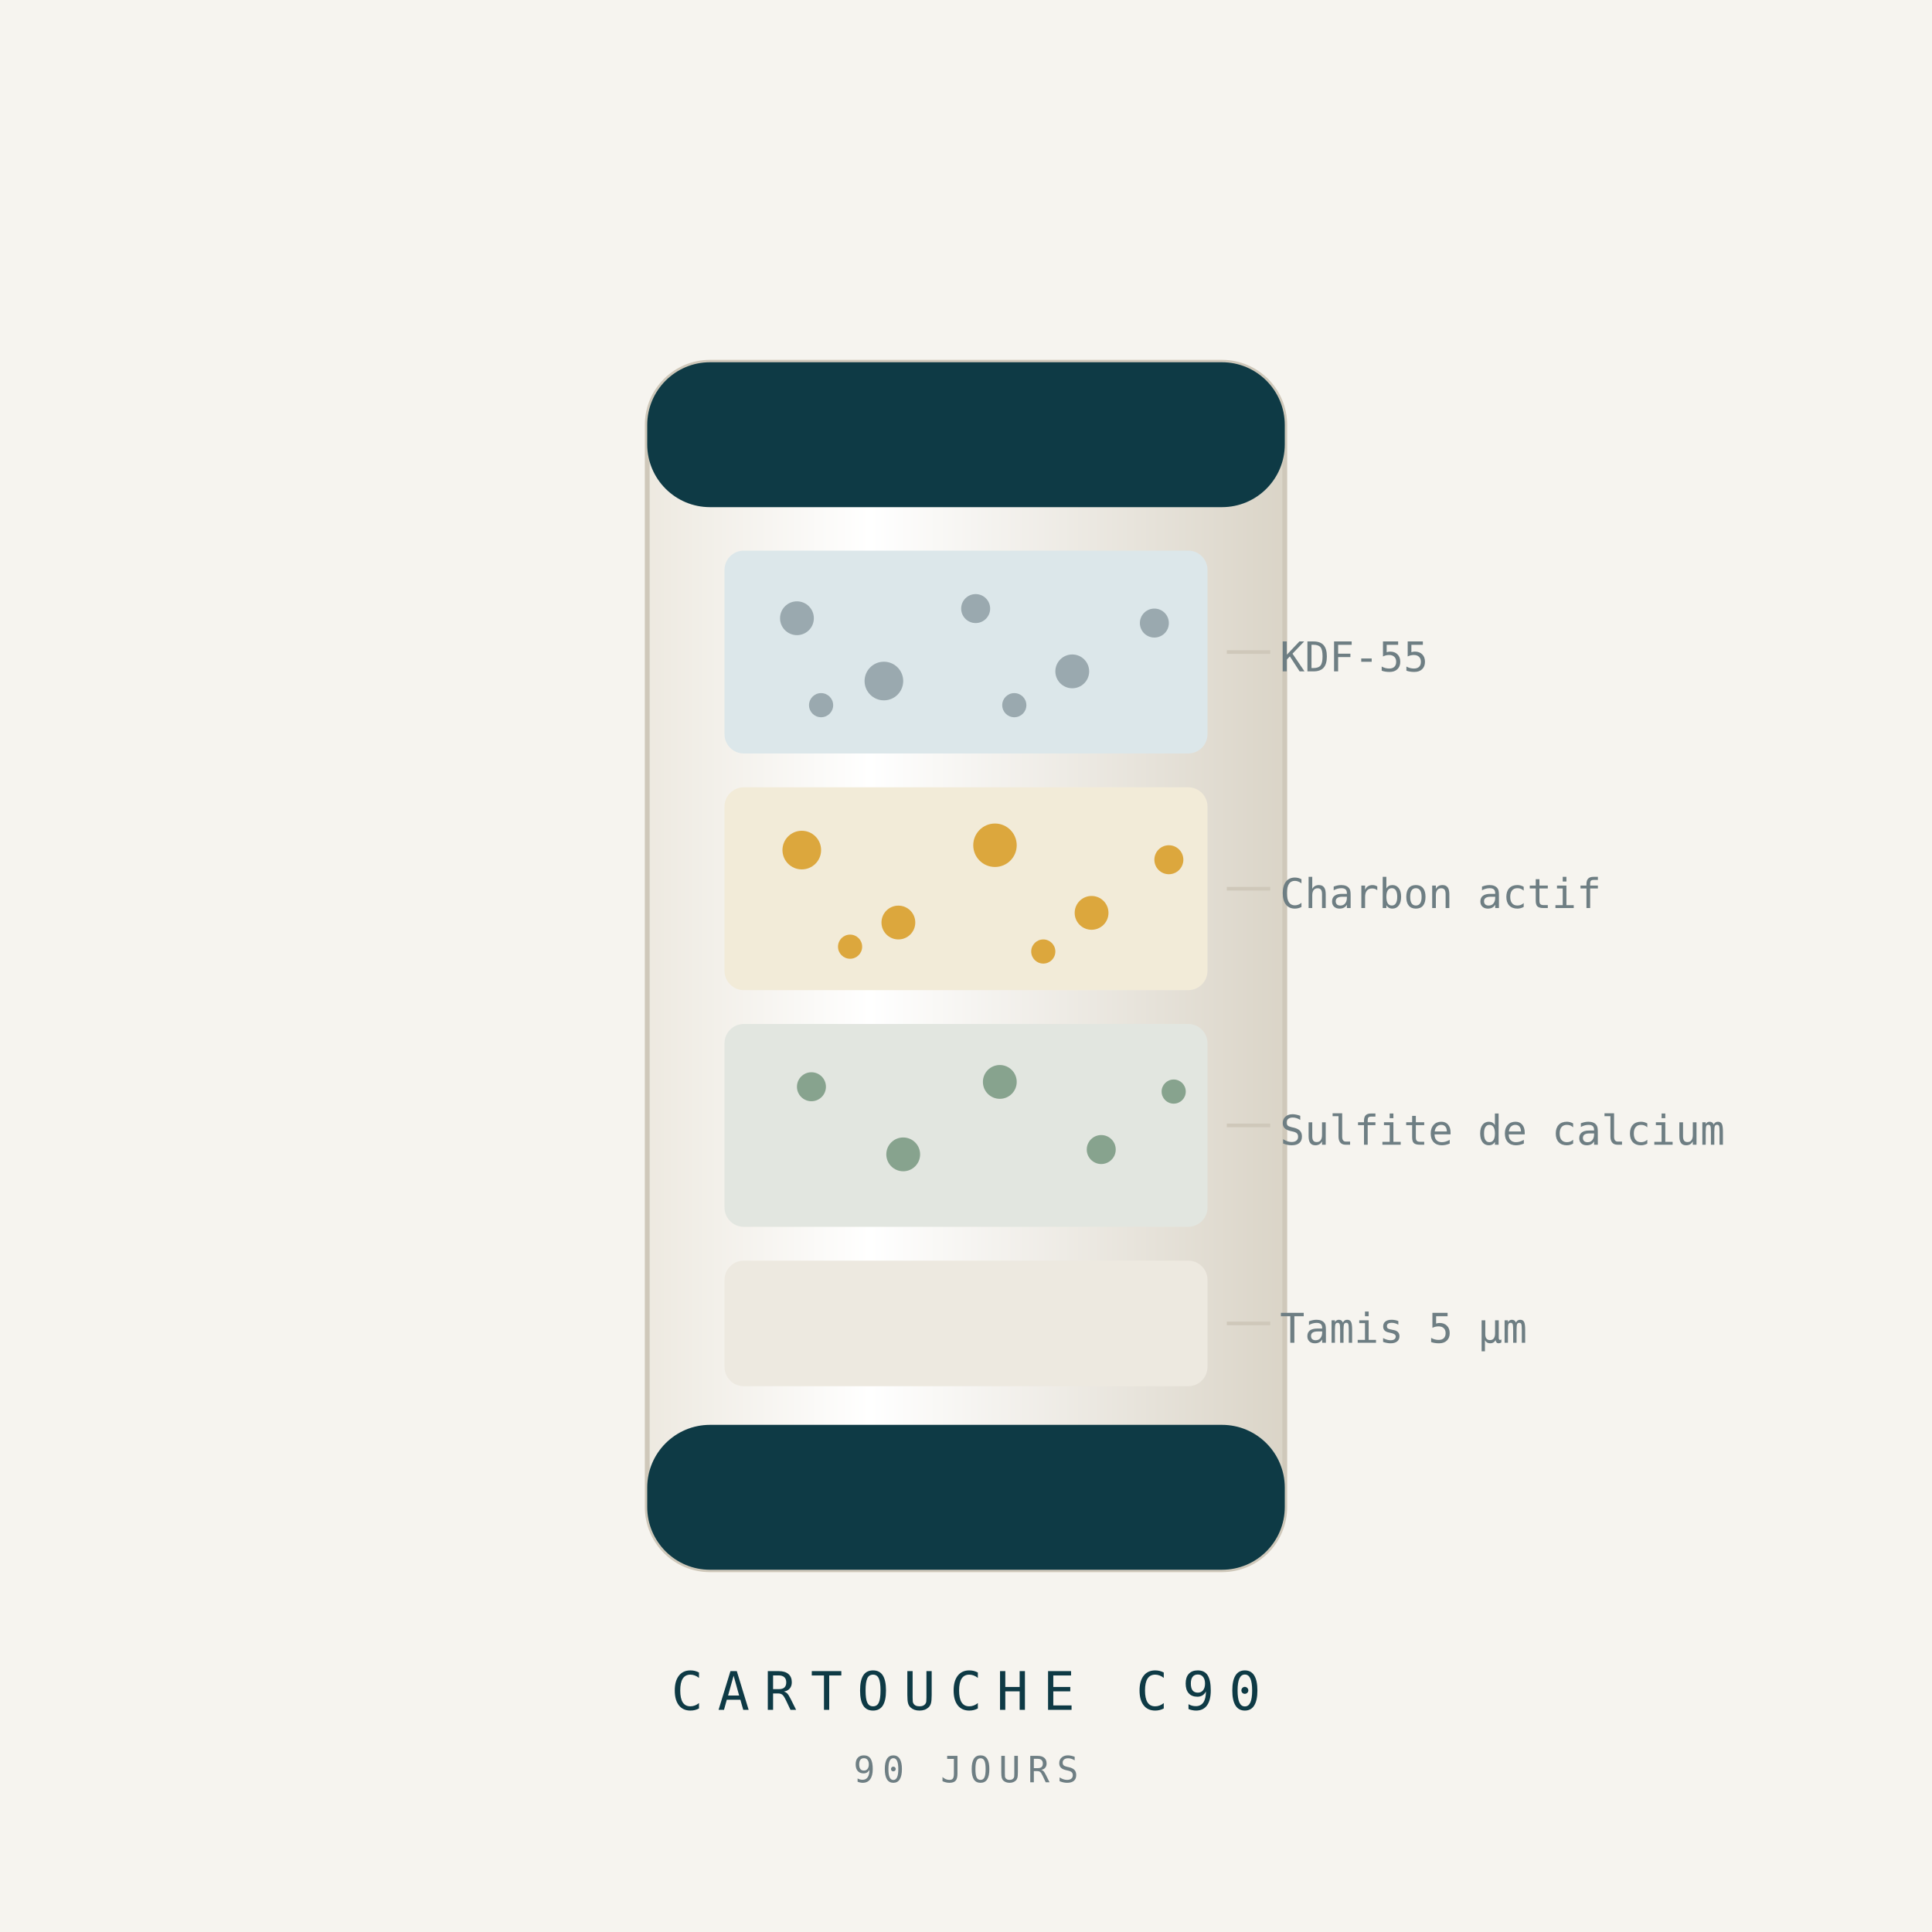
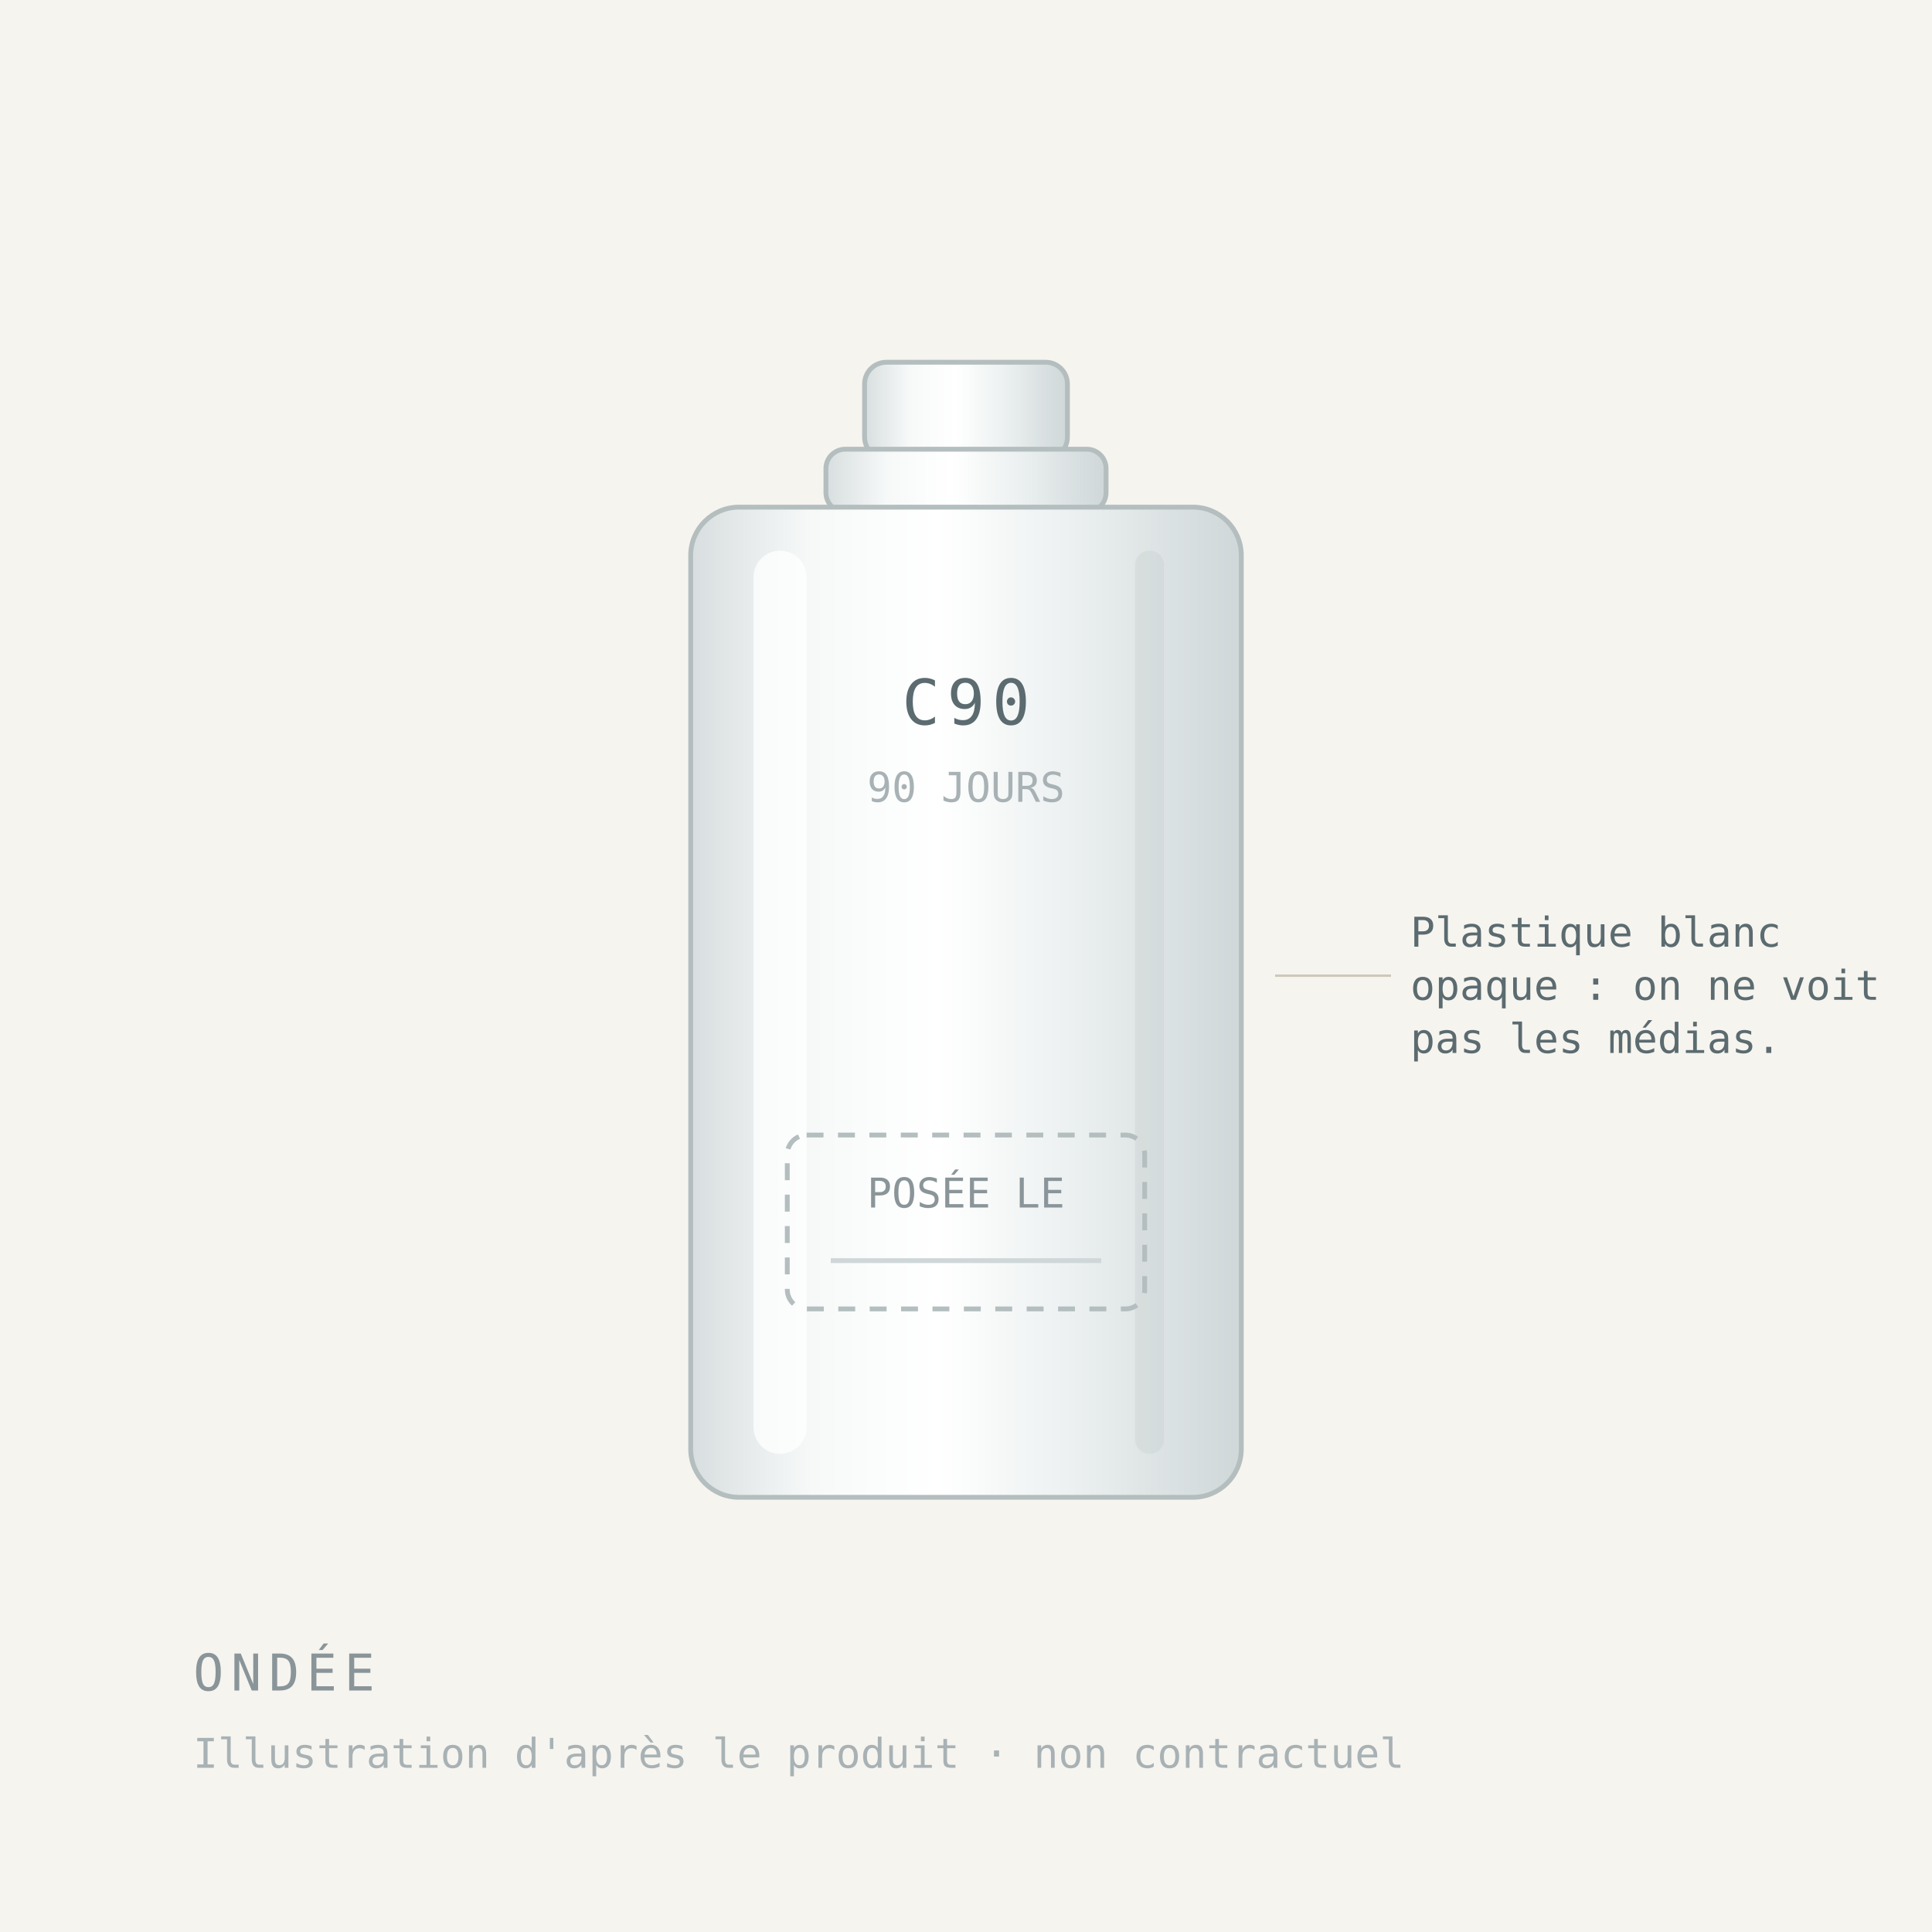
- <svg xmlns="http://www.w3.org/2000/svg" viewBox="0 0 800 800" role="img" aria-label="Cartouche filtrante ONDÉE C90">
-   <rect width="800" height="800" fill="#F6F4EF" />
+ <svg xmlns="http://www.w3.org/2000/svg" viewBox="0 0 800 800" role="img" aria-label="Illustration ONDÉE : la cartouche filtrante C90 est un cylindre de plastique blanc opaque. Les médias filtrants ne sont pas visibles de l'extérieur.">
  <defs>
-     <linearGradient id="b" x1="0" y1="0" x2="1" y2="0">
-       <stop offset="0" stop-color="#EDE9E0" />
-       <stop offset=".35" stop-color="#fff" />
-       <stop offset="1" stop-color="#DAD4C7" />
+     <linearGradient id="pl" x1="0" y1="0" x2="1" y2="0">
+       <stop offset="0" stop-color="#D8DEDF" />
+       <stop offset=".22" stop-color="#F7F9F9" />
+       <stop offset=".45" stop-color="#FFFFFF" />
+       <stop offset=".68" stop-color="#EDF1F1" />
+       <stop offset="1" stop-color="#CFD7D8" />
    </linearGradient>
  </defs>
-   <rect x="268" y="150" width="264" height="500" rx="26" fill="url(#b)" stroke="#CFC8BA" stroke-width="2" />
-   <rect x="268" y="150" width="264" height="60" rx="26" fill="#0E3A45" />
-   <rect x="268" y="590" width="264" height="60" rx="26" fill="#0E3A45" />
-   <rect x="300" y="228" width="200" height="84" rx="8" fill="#DCE7EA" />
-   <rect x="300" y="326" width="200" height="84" rx="8" fill="#F2EBD8" />
-   <rect x="300" y="424" width="200" height="84" rx="8" fill="#E2E6E0" />
-   <rect x="300" y="522" width="200" height="52" rx="8" fill="#EDE9E0" />
-   <g fill="#8A9AA0" opacity=".8">
-     <circle cx="330" cy="256" r="7" />
-     <circle cx="366" cy="282" r="8" />
-     <circle cx="404" cy="252" r="6" />
-     <circle cx="444" cy="278" r="7" />
-     <circle cx="478" cy="258" r="6" />
-     <circle cx="340" cy="292" r="5" />
-     <circle cx="420" cy="292" r="5" />
+   <rect width="800" height="800" fill="#F6F4EF" />
+   <rect x="358" y="150" width="84" height="40" rx="9" fill="url(#pl)" stroke="#B4BEBF" stroke-width="2" />
+   <rect x="342" y="186" width="116" height="26" rx="8" fill="url(#pl)" stroke="#B4BEBF" stroke-width="2" />
+   <rect x="286" y="210" width="228" height="410" rx="20" fill="url(#pl)" stroke="#B4BEBF" stroke-width="2" />
+   <rect x="312" y="228" width="22" height="374" rx="11" fill="#FFFFFF" opacity=".75" />
+   <rect x="470" y="228" width="12" height="374" rx="6" fill="#B4BEBF" opacity=".22" />
+   <rect x="326" y="470" width="148" height="72" rx="8" fill="none" stroke="#B4BEBF" stroke-width="2" stroke-dasharray="7 6" />
+   <text x="400" y="500" text-anchor="middle" font-family="ui-monospace,Menlo,monospace" font-size="17" fill="#8A9599">POSÉE LE</text>
+   <path d="M344 522h112" stroke="#CFD7D8" stroke-width="2" />
+   <text x="400" y="300" text-anchor="middle" font-family="ui-monospace,Menlo,monospace" font-size="26" fill="#5B6B70" letter-spacing="3">C90</text>
+   <text x="400" y="332" text-anchor="middle" font-family="ui-monospace,Menlo,monospace" font-size="17" fill="#A8B2B5">90 JOURS</text>
+   <g font-family="ui-monospace,Menlo,monospace" font-size="19" fill="#5B6B70">
+     <path d="M528 404h48" stroke="#CFC8BA" stroke-width="1" />
+     <text x="584" y="392" font-size="17">Plastique blanc</text>
+     <text x="584" y="414" font-size="17">opaque : on ne voit</text>
+     <text x="584" y="436" font-size="17">pas les médias.</text>
  </g>
-   <g fill="#D89B22" opacity=".85">
-     <circle cx="332" cy="352" r="8" />
-     <circle cx="372" cy="382" r="7" />
-     <circle cx="412" cy="350" r="9" />
-     <circle cx="452" cy="378" r="7" />
-     <circle cx="484" cy="356" r="6" />
-     <circle cx="352" cy="392" r="5" />
-     <circle cx="432" cy="394" r="5" />
-   </g>
-   <g fill="#3D6B4A" opacity=".55">
-     <circle cx="336" cy="450" r="6" />
-     <circle cx="374" cy="478" r="7" />
-     <circle cx="414" cy="448" r="7" />
-     <circle cx="456" cy="476" r="6" />
-     <circle cx="486" cy="452" r="5" />
-   </g>
-   <g font-family="IBM Plex Mono,monospace" font-size="17" fill="#6E7E83">
-     <text x="530" y="278">KDF-55</text>
-     <text x="530" y="376">Charbon actif</text>
-     <text x="530" y="474">Sulfite de calcium</text>
-     <text x="530" y="556">Tamis 5 µm</text>
-   </g>
-   <g stroke="#CFC8BA" stroke-width="1.5">
-     <path d="M508 270h18" />
-     <path d="M508 368h18" />
-     <path d="M508 466h18" />
-     <path d="M508 548h18" />
-   </g>
-   <text x="400" y="708" font-family="IBM Plex Mono,monospace" font-size="22" letter-spacing="6" text-anchor="middle" fill="#0E3A45">CARTOUCHE C90</text>
-   <text x="400" y="738" font-family="IBM Plex Mono,monospace" font-size="15" letter-spacing="3" text-anchor="middle" fill="#6E7E83">90 JOURS</text>
+   <text x="80" y="700" font-family="ui-monospace,Menlo,monospace" font-size="21" fill="#8A9599" letter-spacing="3">ONDÉE</text>
+   <text x="80" y="732" font-family="ui-monospace,Menlo,monospace" font-size="17" fill="#A8B2B5">Illustration d'après le produit · non contractuel</text>
</svg>
